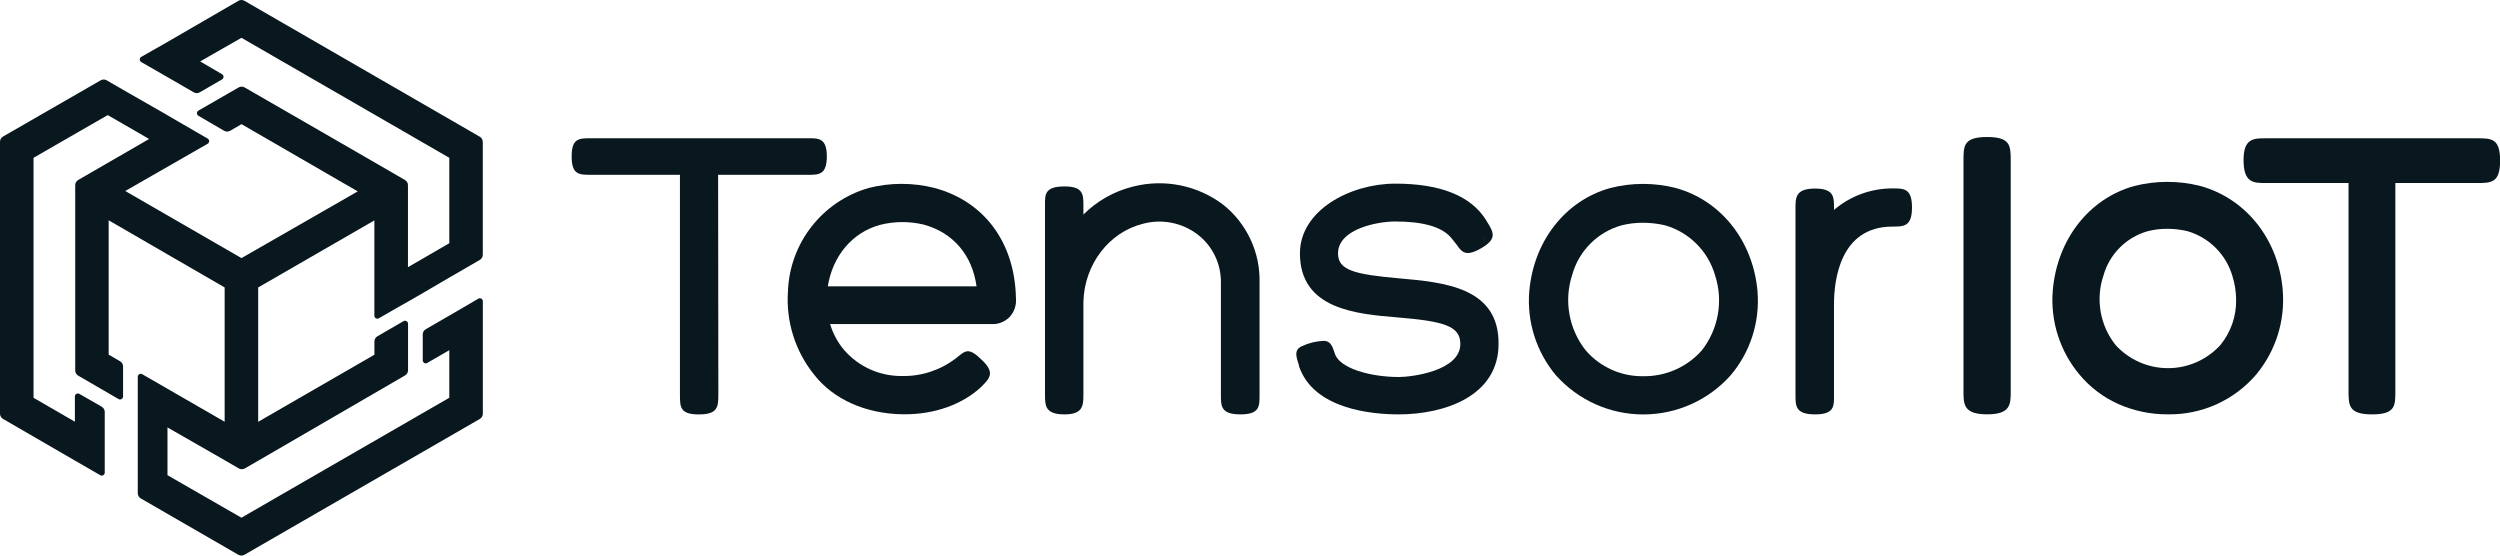
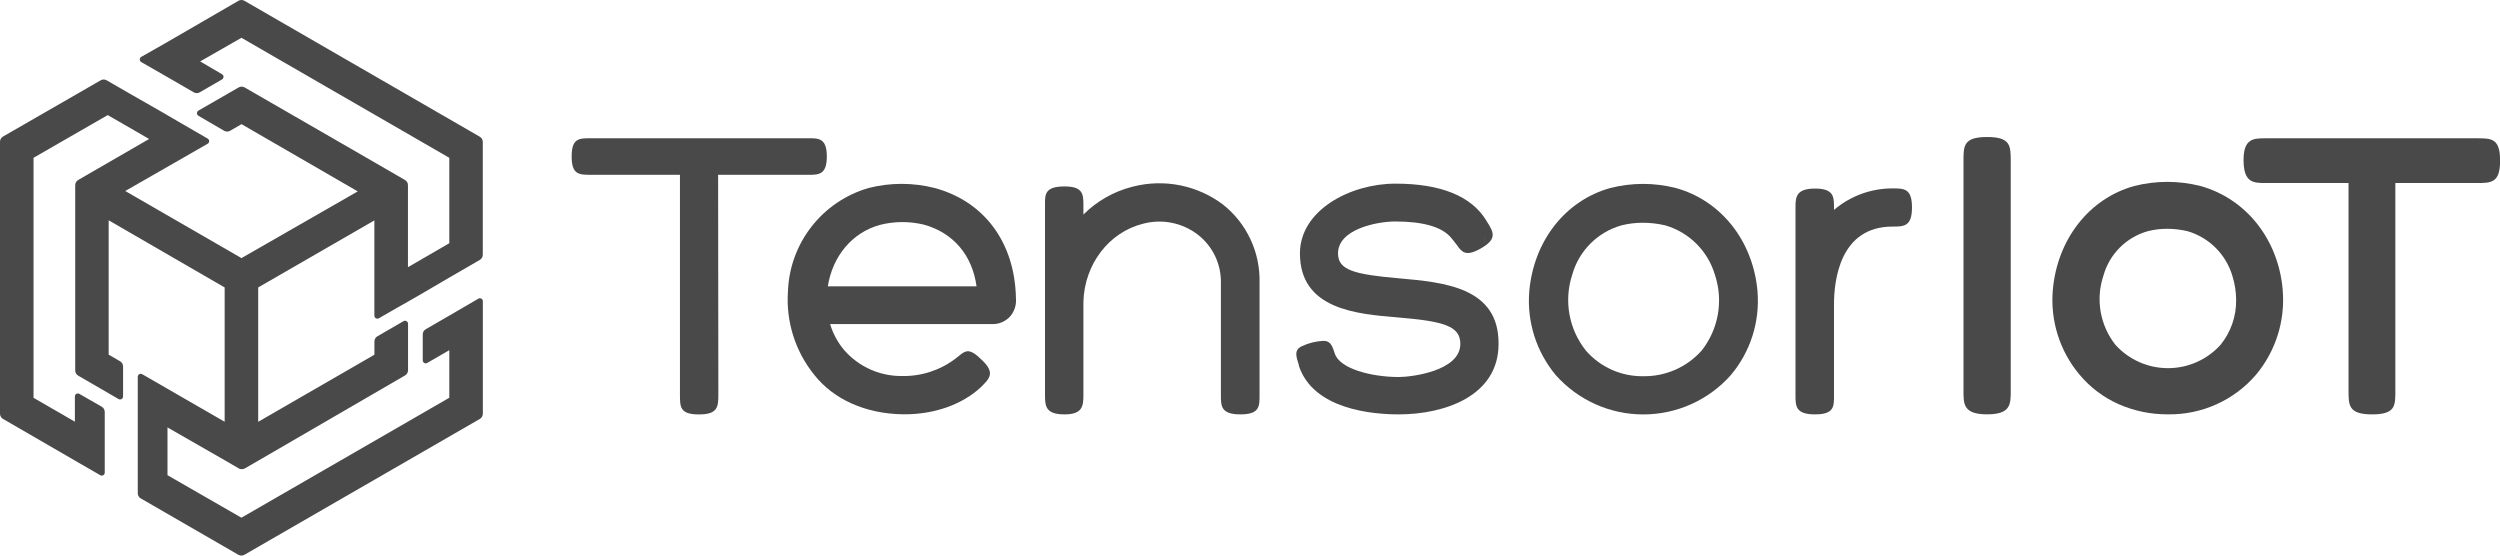
<svg xmlns="http://www.w3.org/2000/svg" viewBox="0 0 529.16 117.6">
  <defs>
    <style>
      .cls-1 {
-         fill: #09171e;
+         fill: #494949;
      }
    </style>
  </defs>
  <g id="Layer_2" data-name="Layer 2">
    <g id="Layer_1-2" data-name="Layer 1">
      <g>
        <path class="cls-1" d="M102.2,63.81V87.57a1.28,1.28,0,0,1-.63,1.1L51.73,117.43a1.3,1.3,0,0,1-1.27,0L29.8,105.5a1.27,1.27,0,0,1-.64-1.1V96.94h0V86.8l0,0V79.76a.63.63,0,0,1,.95-.55L47.55,89.27h0V60.84L23,46.63h0V75.07l2.41,1.39a1.27,1.27,0,0,1,.64,1.1v6.33a.64.64,0,0,1-1,.55l-8.5-4.93a1.26,1.26,0,0,1-.63-1.1l0-39.22a1.27,1.27,0,0,1,.64-1.1l15-8.67h0l-3.2-1.86-5.56-3.2v0L7.1,33.4V84.2l8.75,5.06V83.92a.63.63,0,0,1,.95-.55l4.74,2.72a1.28,1.28,0,0,1,.63,1.11V100a.63.63,0,0,1-1,.55l-5.36-3.09L.64,88.67A1.27,1.27,0,0,1,0,87.57V30a1.27,1.27,0,0,1,.64-1.1L21.31,17a1.25,1.25,0,0,1,1.27,0l4.92,2.84,7.12,4.07,3.2,1.87h0l6.13,3.55a.63.63,0,0,1,0,1.1l-17.44,10v0h0l24.6,14.2L75.72,40.51h0L51.12,26.28l-2.41,1.4a1.26,1.26,0,0,1-1.27,0L42,24.51a.64.64,0,0,1,0-1.1l8.51-4.9a1.26,1.26,0,0,1,1.27,0L70.15,29.1,82.8,36.41l1.3.75,1.62.94a1.26,1.26,0,0,1,.63,1.1V56.55h0l3.2-1.85,5.55-3.22V33.4L51.11,8l-8.74,5h0L47,15.71a.64.64,0,0,1,0,1.1l-4.72,2.73a1.25,1.25,0,0,1-1.27,0l-4.94-2.86L29.9,13.14a.64.64,0,0,1,0-1.1L35.24,9,50.47.17a1.25,1.25,0,0,1,1.27,0l49.82,28.77a1.28,1.28,0,0,1,.63,1.1V53.91a1.26,1.26,0,0,1-.63,1.1l-4.91,2.85-1.53.88h0L89.55,62l-3.22,1.86v0L84,65.17l-3.76,2.17a.64.64,0,0,1-1-.54v-8l0-12.15h0v0h0L54.65,60.84v0h0V89.28l24.6-14.2h0V72.28a1.28,1.28,0,0,1,.63-1.1L85.37,68a.64.64,0,0,1,1,.55v9.82a1.29,1.29,0,0,1-.64,1.1l-31,18-2.91,1.68a1.3,1.3,0,0,1-1.27,0l-2.91-1.69L35.64,90.58l-.19-.12v10.12l15.65,9,44-25.39,0,0V74.12h0l-4.62,2.67a.63.63,0,0,1-1-.55V70.78a1.25,1.25,0,0,1,.63-1.09l4.94-2.86h0l6.13-3.57A.63.63,0,0,1,102.2,63.81Z" />
        <g>
          <g>
            <path class="cls-1" d="M197.78,39.78h0a28.35,28.35,0,0,0-13.88,0,23.65,23.65,0,0,0-17.12,21.9,25.3,25.3,0,0,0,5.53,17.61c4.08,5.23,10.9,8.29,18.76,8.4h.46c6.29,0,12.15-2.07,16.09-5.74,1.86-1.84,3-3,.4-5.57-3.16-3.16-3.69-2.08-5.77-.48a18.14,18.14,0,0,1-11.39,3.69,16,16,0,0,1-12.15-5.46,15.19,15.19,0,0,1-3-5.53h34.14a5,5,0,0,0,3.88-1.54,5.14,5.14,0,0,0,1.31-3.9C214.82,51.37,208.38,42.62,197.78,39.78Zm8.92,20.83H175.22c1-6.39,5.16-11.39,11-13a19.34,19.34,0,0,1,9.26-.08C201.78,49.24,205.79,54,206.7,60.61Z" />
            <path class="cls-1" d="M258.87,43.3a22.42,22.42,0,0,0-19-3.82l-.24.06a22.5,22.5,0,0,0-10.31,5.87V43.57c0-2.38,0-4.11-4-4.11-4.27,0-4.13,1.77-4.13,4V83.59c0,2.36.11,4.12,4.13,4.12,3.79,0,4-1.73,4-4.12V63.83c.23-7.88,5.38-14.65,12.57-16.46a13.37,13.37,0,0,1,11.64,2.29,12.62,12.62,0,0,1,4.89,10.21V83.59c0,2.36,0,4.12,4.12,4.12s4.06-1.73,4.06-4.12V59.87A20.43,20.43,0,0,0,258.87,43.3Z" />
            <path class="cls-1" d="M296.21,58.92c-9.63-.84-13-1.75-13-5.29,0-5.1,8.18-6.75,12.14-6.75,5.82,0,9.75,1.12,11.69,3.32.17.19,1.13,1.37,1.36,1.7,1,1.47,1.88,2.41,4.76.84,3.77-2.06,3.1-3.43,1.57-5.84-.06-.09-.1-.17-.16-.27-3.17-5.15-9.64-7.76-19.22-7.76s-20.2,5.65-20.2,14.76c0,11.87,12,12.84,20.73,13.56C305.62,68,309.1,69,309.1,72.8c0,5.75-10.38,7-13,7-5.93,0-12.61-1.79-13.58-5-.44-1.18-.69-2.68-2.41-2.65a11.87,11.87,0,0,0-4.58,1.14c-1.81.83-1.05,2.48-.6,4a.37.37,0,0,0,0,.15h0c3.06,9.25,15.63,10.27,21.11,10.27,9.76,0,21.15-3.89,21.15-14.91C317.3,60.78,305.6,59.76,296.21,58.92Zm17.87-7.59a3.25,3.25,0,0,0,0-1.67A3,3,0,0,1,314.08,51.33Z" />
            <path class="cls-1" d="M372,61.62C371.05,51,364.3,42.45,354.73,39.8a28,28,0,0,0-13.9,0C331.34,42.43,324.61,51,323.69,61.7a24.53,24.53,0,0,0,5.61,17.7,24.78,24.78,0,0,0,37.05,0A24.37,24.37,0,0,0,372,61.7ZM360.19,74.19a16.21,16.21,0,0,1-12.36,5.44,15.76,15.76,0,0,1-12.17-5.44A17.17,17.17,0,0,1,332.8,58.1a15.07,15.07,0,0,1,10.41-10.4,18.29,18.29,0,0,1,4.52-.55,20.76,20.76,0,0,1,4.74.55A15.46,15.46,0,0,1,363,58.21,17.13,17.13,0,0,1,360.19,74.19Z" />
            <path class="cls-1" d="M400.57,39.88a19,19,0,0,0-12.38,4.55v-.52c0-2.19,0-4-4-4s-4.15,1.77-4.15,4V83.59c0,2.36,0,4.12,4.15,4.12s4-1.8,4-4.12V64.43c0-5,1.2-16.47,12.38-16.47,2.4,0,4.13,0,4.13-4.05S403,39.88,400.57,39.88Z" />
            <path class="cls-1" d="M171.13,37c2.15,0,3.88,0,3.88-3.88s-1.73-3.86-3.88-3.86h-46c-2.59,0-4.13,0-4.13,3.86S122.54,37,125.13,37h18.79v46.5c0,2.64,0,4.22,4,4.22s4.13-1.58,4.13-4.22L152,37Z" />
          </g>
          <g>
            <path class="cls-1" d="M420.6,29c-5,0-5,1.88-5,5V82.79c0,2.76,0,4.91,5,4.91s5-2.15,5-4.91V34C425.58,30.86,425.58,29,420.6,29Z" />
            <path class="cls-1" d="M483.17,61.37c-.91-10.69-7.74-19.32-17.42-22a28.44,28.44,0,0,0-14,0C442.2,42,435.41,50.68,434.5,61.47a24.56,24.56,0,0,0,5.65,17.82,23,23,0,0,0,8.29,6.26,25.46,25.46,0,0,0,10.39,2.15,24.08,24.08,0,0,0,18.73-8.43,24.7,24.7,0,0,0,5.61-17.82ZM470,73a15,15,0,0,1-22.23,0,15.61,15.61,0,0,1-2.55-14.66,13.57,13.57,0,0,1,9.36-9.4,16.36,16.36,0,0,1,4.14-.51,18.36,18.36,0,0,1,4.32.51,14,14,0,0,1,9.49,9.51,17.11,17.11,0,0,1,.78,5A14.76,14.76,0,0,1,470,73Z" />
            <path class="cls-1" d="M524.16,29.27H479.62c-2.61,0-4.74,0-4.74,4.6,0,4.87,2.13,4.87,4.74,4.87H497.1V82.65c0,3.16,0,5.06,5,5.06s4.91-1.9,4.91-5.06V38.74h17.17c3.14,0,5,0,5-4.76S527.3,29.27,524.16,29.27Z" />
          </g>
        </g>
      </g>
    </g>
  </g>
</svg>
